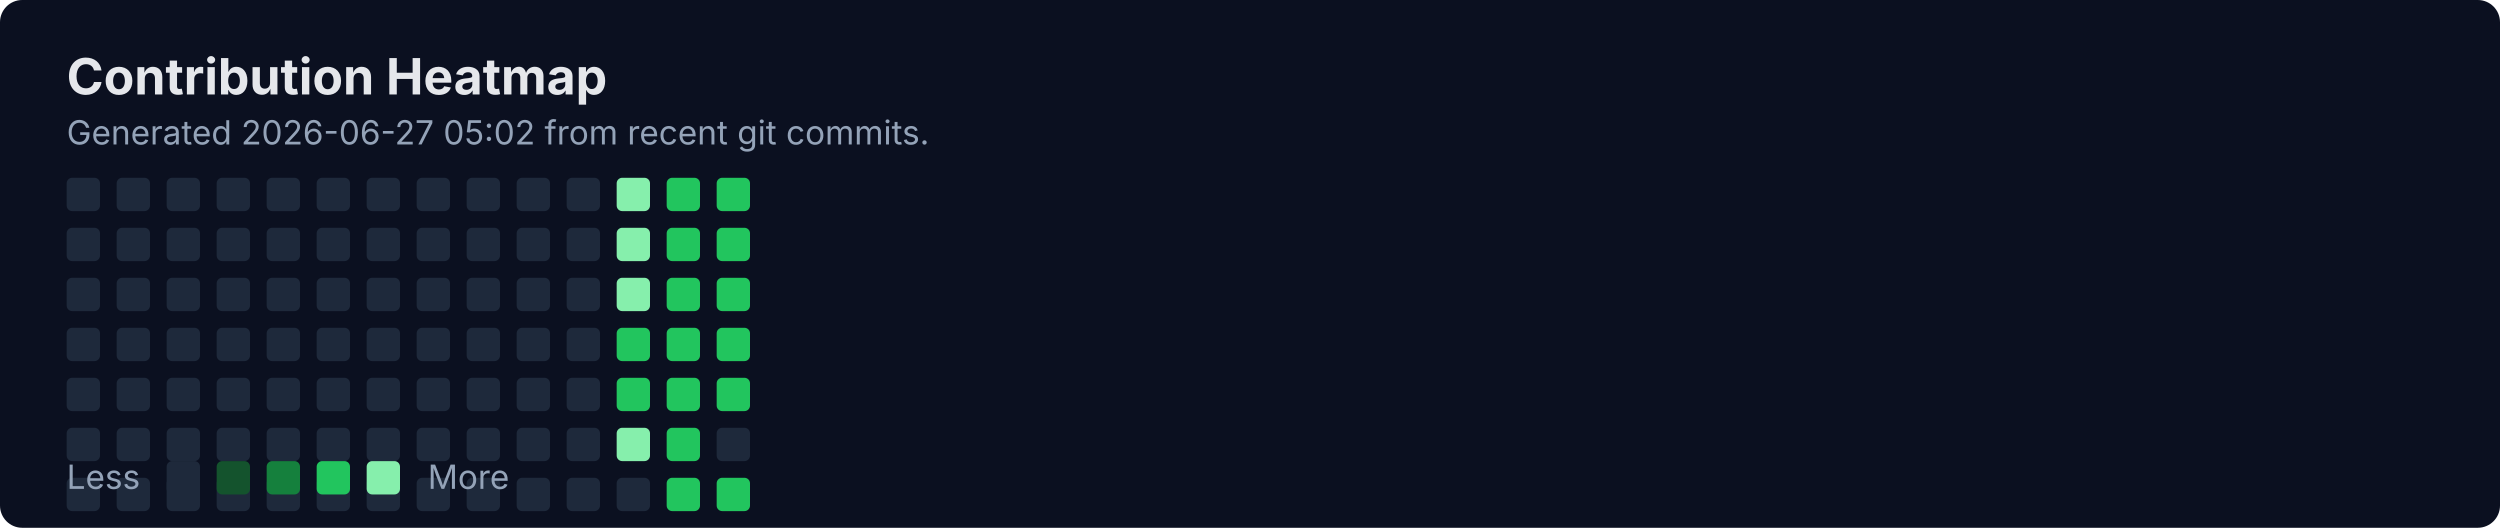
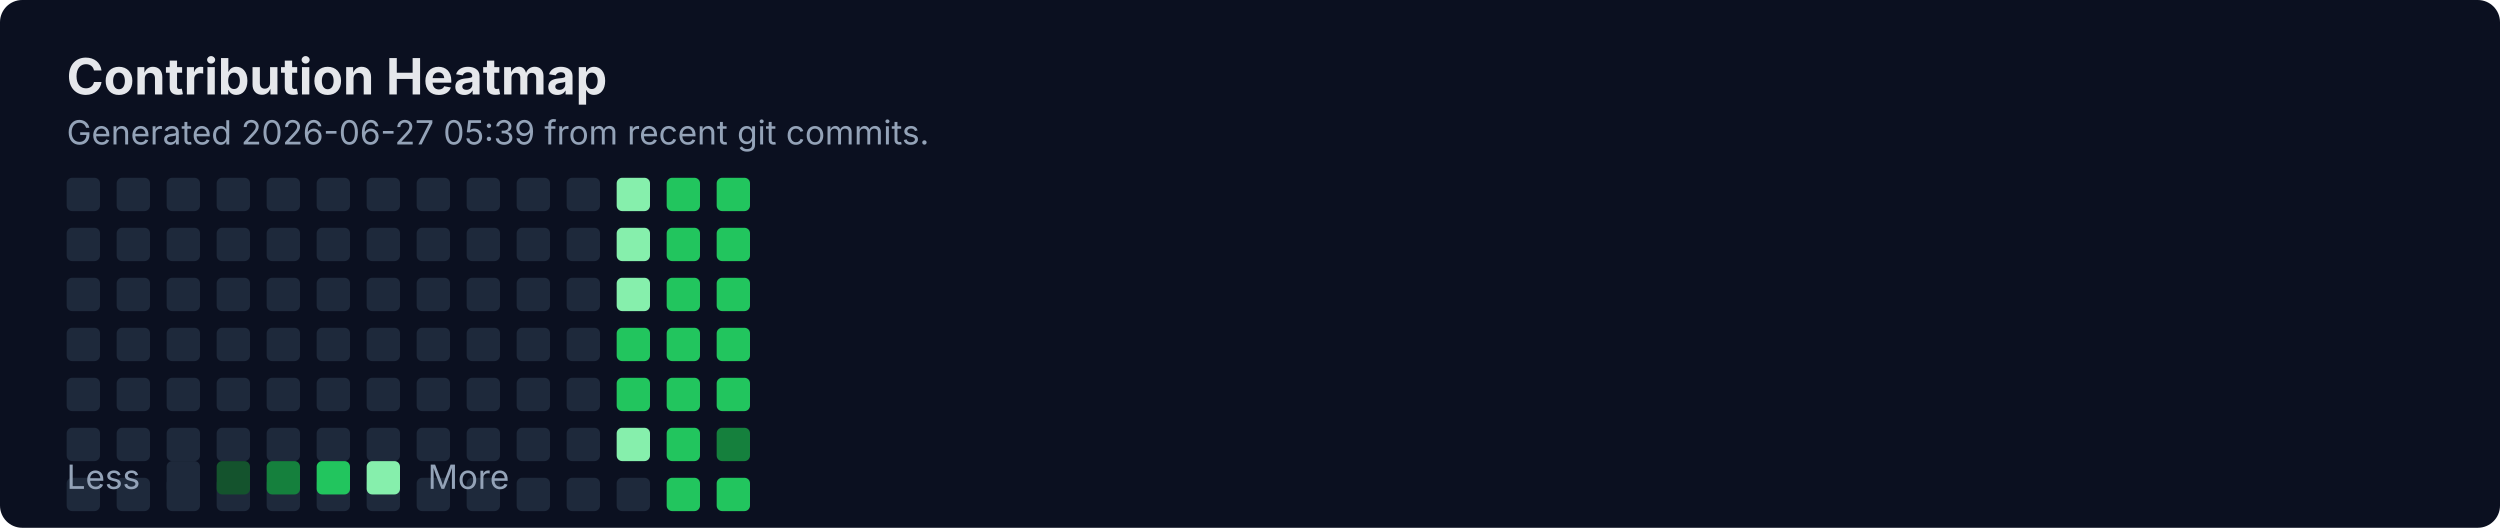
<svg xmlns="http://www.w3.org/2000/svg" width="900" height="190" viewBox="0 0 900 190" fill="none" role="img" aria-labelledby="title">
  <rect width="900" height="190" rx="8" fill="#0B1020" />
  <text x="24" y="34" fill="#E5E7EB" font-family="Inter, Segoe UI, Arial" font-size="18" font-weight="700">Contribution Heatmap</text>
-   <text x="24" y="52" fill="#94A3B8" font-family="Inter, Segoe UI, Arial" font-size="12">Generated 2026-06-27 05:02 from recent git commits.</text>
+   <text x="24" y="52" fill="#94A3B8" font-family="Inter, Segoe UI, Arial" font-size="12">Generated 2026-06-27 05:39 from recent git commits.</text>
  <rect x="24" y="172" width="12" height="12" rx="2" fill="#1E293B" />
  <rect x="24" y="64" width="12" height="12" rx="2" fill="#1E293B" />
  <rect x="24" y="82" width="12" height="12" rx="2" fill="#1E293B" />
  <rect x="24" y="100" width="12" height="12" rx="2" fill="#1E293B" />
  <rect x="24" y="118" width="12" height="12" rx="2" fill="#1E293B" />
  <rect x="24" y="136" width="12" height="12" rx="2" fill="#1E293B" />
  <rect x="24" y="154" width="12" height="12" rx="2" fill="#1E293B" />
  <rect x="42" y="172" width="12" height="12" rx="2" fill="#1E293B" />
  <rect x="42" y="64" width="12" height="12" rx="2" fill="#1E293B" />
  <rect x="42" y="82" width="12" height="12" rx="2" fill="#1E293B" />
  <rect x="42" y="100" width="12" height="12" rx="2" fill="#1E293B" />
  <rect x="42" y="118" width="12" height="12" rx="2" fill="#1E293B" />
  <rect x="42" y="136" width="12" height="12" rx="2" fill="#1E293B" />
  <rect x="42" y="154" width="12" height="12" rx="2" fill="#1E293B" />
  <rect x="60" y="172" width="12" height="12" rx="2" fill="#1E293B" />
  <rect x="60" y="64" width="12" height="12" rx="2" fill="#1E293B" />
  <rect x="60" y="82" width="12" height="12" rx="2" fill="#1E293B" />
  <rect x="60" y="100" width="12" height="12" rx="2" fill="#1E293B" />
  <rect x="60" y="118" width="12" height="12" rx="2" fill="#1E293B" />
  <rect x="60" y="136" width="12" height="12" rx="2" fill="#1E293B" />
  <rect x="60" y="154" width="12" height="12" rx="2" fill="#1E293B" />
  <rect x="78" y="172" width="12" height="12" rx="2" fill="#1E293B" />
  <rect x="78" y="64" width="12" height="12" rx="2" fill="#1E293B" />
  <rect x="78" y="82" width="12" height="12" rx="2" fill="#1E293B" />
  <rect x="78" y="100" width="12" height="12" rx="2" fill="#1E293B" />
  <rect x="78" y="118" width="12" height="12" rx="2" fill="#1E293B" />
  <rect x="78" y="136" width="12" height="12" rx="2" fill="#1E293B" />
  <rect x="78" y="154" width="12" height="12" rx="2" fill="#1E293B" />
  <rect x="96" y="172" width="12" height="12" rx="2" fill="#1E293B" />
  <rect x="96" y="64" width="12" height="12" rx="2" fill="#1E293B" />
  <rect x="96" y="82" width="12" height="12" rx="2" fill="#1E293B" />
  <rect x="96" y="100" width="12" height="12" rx="2" fill="#1E293B" />
  <rect x="96" y="118" width="12" height="12" rx="2" fill="#1E293B" />
  <rect x="96" y="136" width="12" height="12" rx="2" fill="#1E293B" />
  <rect x="96" y="154" width="12" height="12" rx="2" fill="#1E293B" />
  <rect x="114" y="172" width="12" height="12" rx="2" fill="#1E293B" />
  <rect x="114" y="64" width="12" height="12" rx="2" fill="#1E293B" />
  <rect x="114" y="82" width="12" height="12" rx="2" fill="#1E293B" />
  <rect x="114" y="100" width="12" height="12" rx="2" fill="#1E293B" />
  <rect x="114" y="118" width="12" height="12" rx="2" fill="#1E293B" />
  <rect x="114" y="136" width="12" height="12" rx="2" fill="#1E293B" />
  <rect x="114" y="154" width="12" height="12" rx="2" fill="#1E293B" />
  <rect x="132" y="172" width="12" height="12" rx="2" fill="#1E293B" />
  <rect x="132" y="64" width="12" height="12" rx="2" fill="#1E293B" />
  <rect x="132" y="82" width="12" height="12" rx="2" fill="#1E293B" />
  <rect x="132" y="100" width="12" height="12" rx="2" fill="#1E293B" />
  <rect x="132" y="118" width="12" height="12" rx="2" fill="#1E293B" />
  <rect x="132" y="136" width="12" height="12" rx="2" fill="#1E293B" />
  <rect x="132" y="154" width="12" height="12" rx="2" fill="#1E293B" />
  <rect x="150" y="172" width="12" height="12" rx="2" fill="#1E293B" />
  <rect x="150" y="64" width="12" height="12" rx="2" fill="#1E293B" />
  <rect x="150" y="82" width="12" height="12" rx="2" fill="#1E293B" />
  <rect x="150" y="100" width="12" height="12" rx="2" fill="#1E293B" />
  <rect x="150" y="118" width="12" height="12" rx="2" fill="#1E293B" />
  <rect x="150" y="136" width="12" height="12" rx="2" fill="#1E293B" />
  <rect x="150" y="154" width="12" height="12" rx="2" fill="#1E293B" />
  <rect x="168" y="172" width="12" height="12" rx="2" fill="#1E293B" />
  <rect x="168" y="64" width="12" height="12" rx="2" fill="#1E293B" />
  <rect x="168" y="82" width="12" height="12" rx="2" fill="#1E293B" />
  <rect x="168" y="100" width="12" height="12" rx="2" fill="#1E293B" />
  <rect x="168" y="118" width="12" height="12" rx="2" fill="#1E293B" />
  <rect x="168" y="136" width="12" height="12" rx="2" fill="#1E293B" />
  <rect x="168" y="154" width="12" height="12" rx="2" fill="#1E293B" />
  <rect x="186" y="172" width="12" height="12" rx="2" fill="#1E293B" />
  <rect x="186" y="64" width="12" height="12" rx="2" fill="#1E293B" />
  <rect x="186" y="82" width="12" height="12" rx="2" fill="#1E293B" />
  <rect x="186" y="100" width="12" height="12" rx="2" fill="#1E293B" />
  <rect x="186" y="118" width="12" height="12" rx="2" fill="#1E293B" />
  <rect x="186" y="136" width="12" height="12" rx="2" fill="#1E293B" />
  <rect x="186" y="154" width="12" height="12" rx="2" fill="#1E293B" />
  <rect x="204" y="172" width="12" height="12" rx="2" fill="#1E293B" />
  <rect x="204" y="64" width="12" height="12" rx="2" fill="#1E293B" />
  <rect x="204" y="82" width="12" height="12" rx="2" fill="#1E293B" />
  <rect x="204" y="100" width="12" height="12" rx="2" fill="#1E293B" />
  <rect x="204" y="118" width="12" height="12" rx="2" fill="#1E293B" />
  <rect x="204" y="136" width="12" height="12" rx="2" fill="#1E293B" />
  <rect x="204" y="154" width="12" height="12" rx="2" fill="#1E293B" />
  <rect x="222" y="172" width="12" height="12" rx="2" fill="#1E293B" />
  <rect x="222" y="64" width="12" height="12" rx="2" fill="#86EFAC" />
  <rect x="222" y="82" width="12" height="12" rx="2" fill="#86EFAC" />
  <rect x="222" y="100" width="12" height="12" rx="2" fill="#86EFAC" />
  <rect x="222" y="118" width="12" height="12" rx="2" fill="#22C55E" />
  <rect x="222" y="136" width="12" height="12" rx="2" fill="#22C55E" />
  <rect x="222" y="154" width="12" height="12" rx="2" fill="#86EFAC" />
  <rect x="240" y="172" width="12" height="12" rx="2" fill="#22C55E" />
  <rect x="240" y="64" width="12" height="12" rx="2" fill="#22C55E" />
  <rect x="240" y="82" width="12" height="12" rx="2" fill="#22C55E" />
  <rect x="240" y="100" width="12" height="12" rx="2" fill="#22C55E" />
  <rect x="240" y="118" width="12" height="12" rx="2" fill="#22C55E" />
  <rect x="240" y="136" width="12" height="12" rx="2" fill="#22C55E" />
  <rect x="240" y="154" width="12" height="12" rx="2" fill="#22C55E" />
  <rect x="258" y="172" width="12" height="12" rx="2" fill="#22C55E" />
  <rect x="258" y="64" width="12" height="12" rx="2" fill="#22C55E" />
  <rect x="258" y="82" width="12" height="12" rx="2" fill="#22C55E" />
  <rect x="258" y="100" width="12" height="12" rx="2" fill="#22C55E" />
  <rect x="258" y="118" width="12" height="12" rx="2" fill="#22C55E" />
  <rect x="258" y="136" width="12" height="12" rx="2" fill="#22C55E" />
-   <rect x="258" y="154" width="12" height="12" rx="2" fill="#1E293B" />
+   <rect x="258" y="154" width="12" height="12" rx="2" fill="#15803D" />
  <text x="24" y="176" fill="#94A3B8" font-family="Inter, Segoe UI, Arial" font-size="12">Less</text>
  <rect x="60" y="166" width="12" height="12" rx="2" fill="#1E293B" />
  <rect x="78" y="166" width="12" height="12" rx="2" fill="#14532D" />
  <rect x="96" y="166" width="12" height="12" rx="2" fill="#15803D" />
  <rect x="114" y="166" width="12" height="12" rx="2" fill="#22C55E" />
  <rect x="132" y="166" width="12" height="12" rx="2" fill="#86EFAC" />
  <text x="154" y="176" fill="#94A3B8" font-family="Inter, Segoe UI, Arial" font-size="12">More</text>
</svg>
